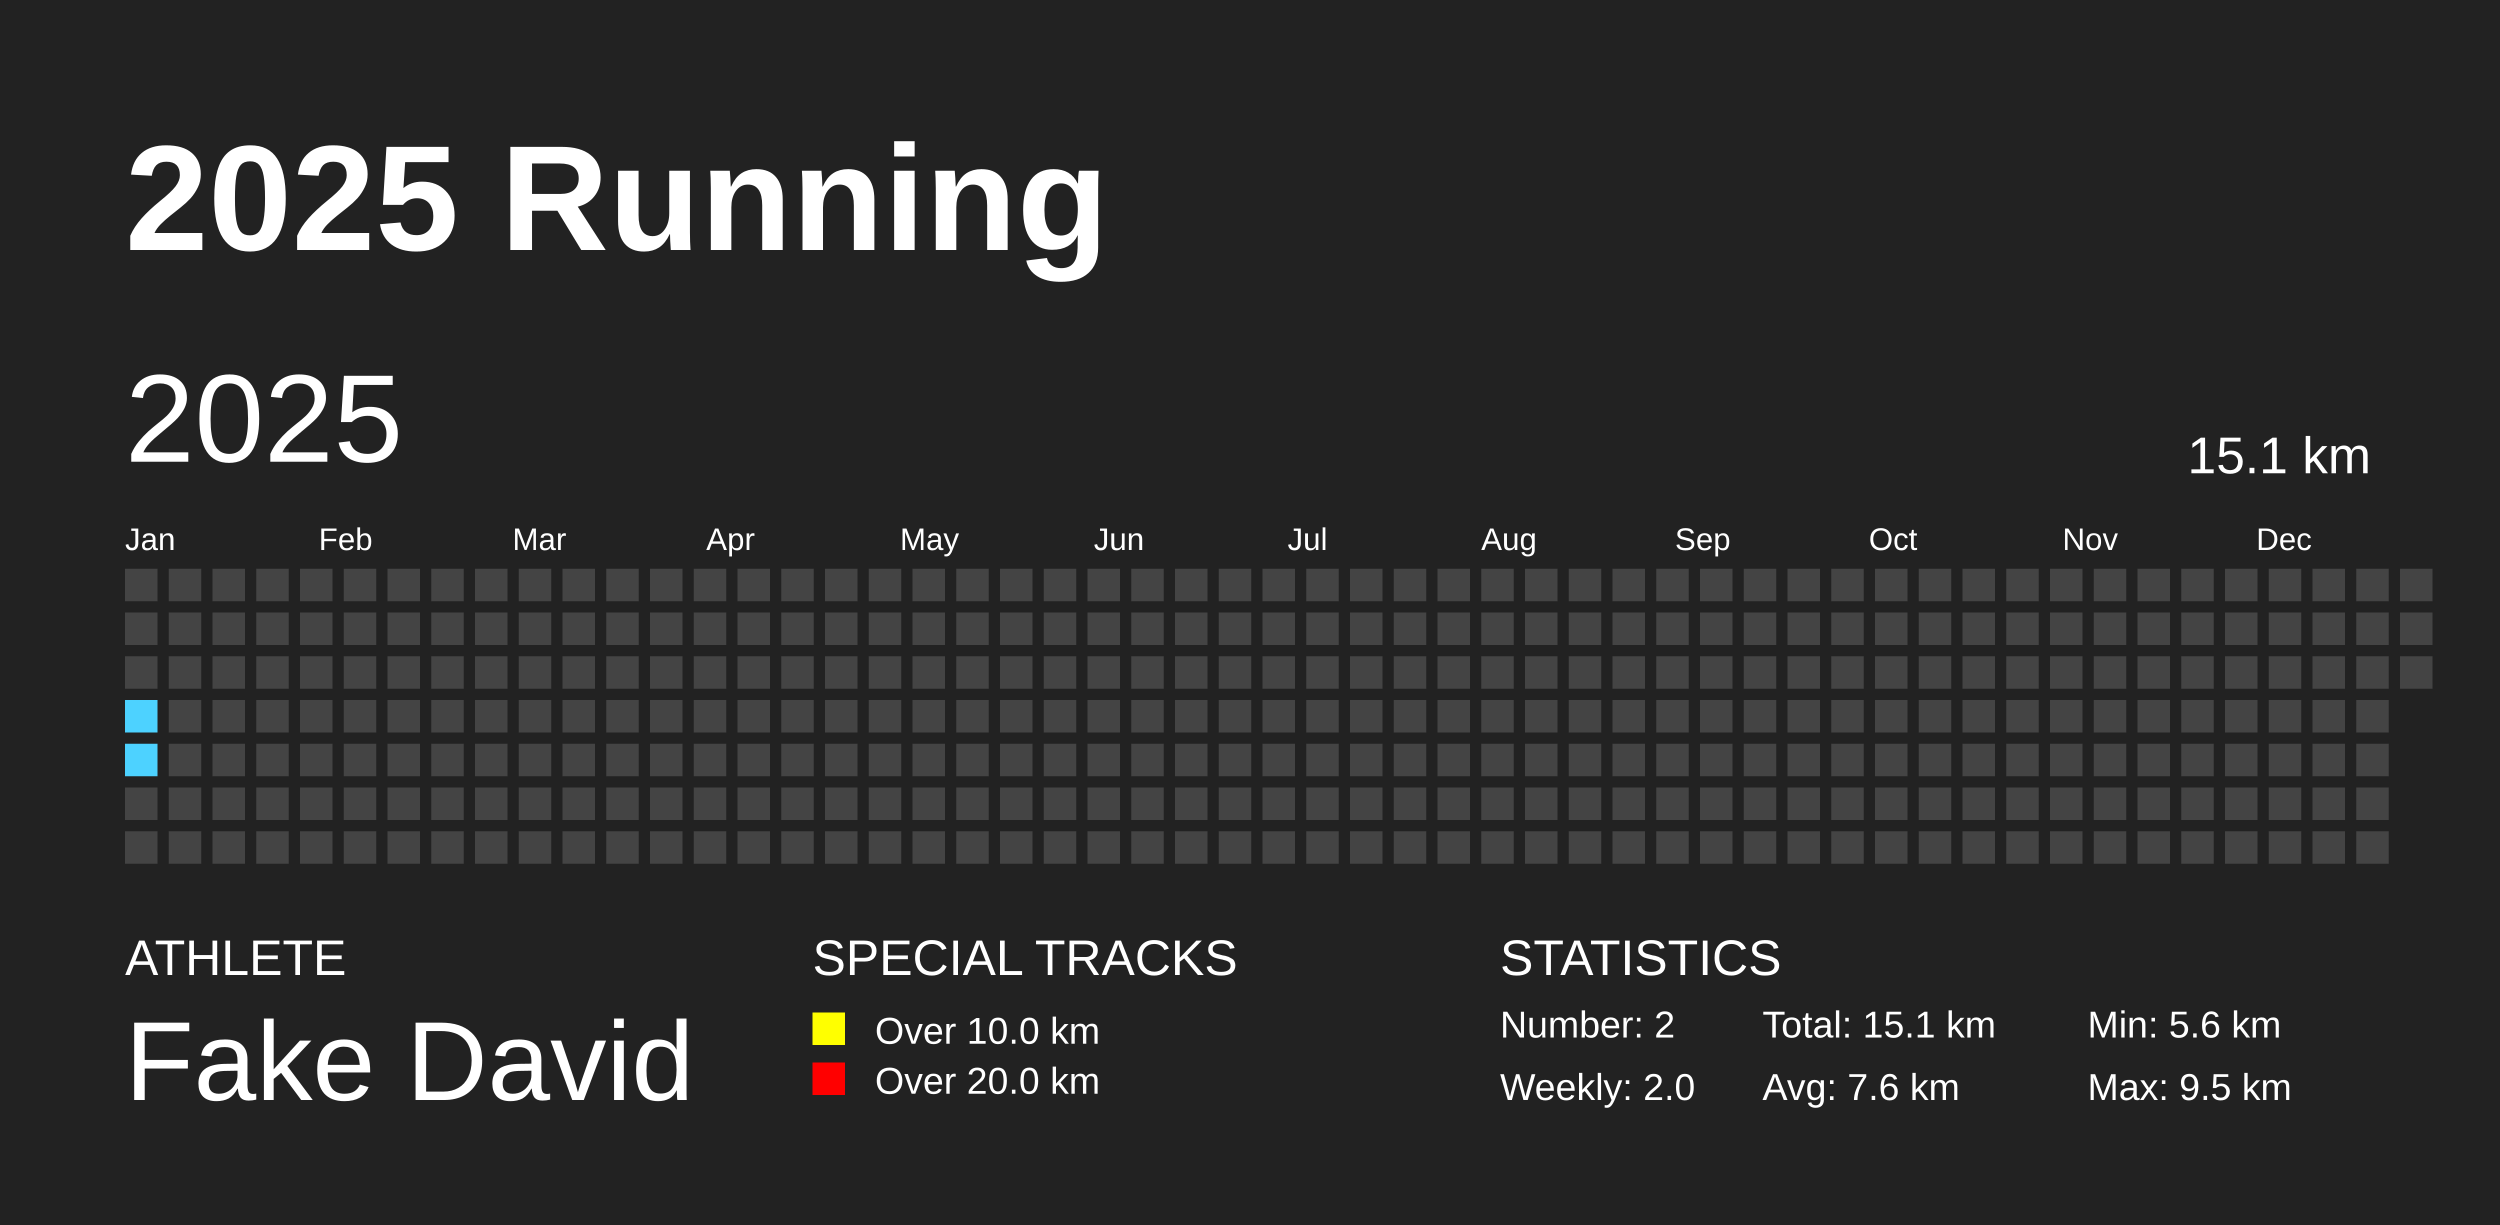
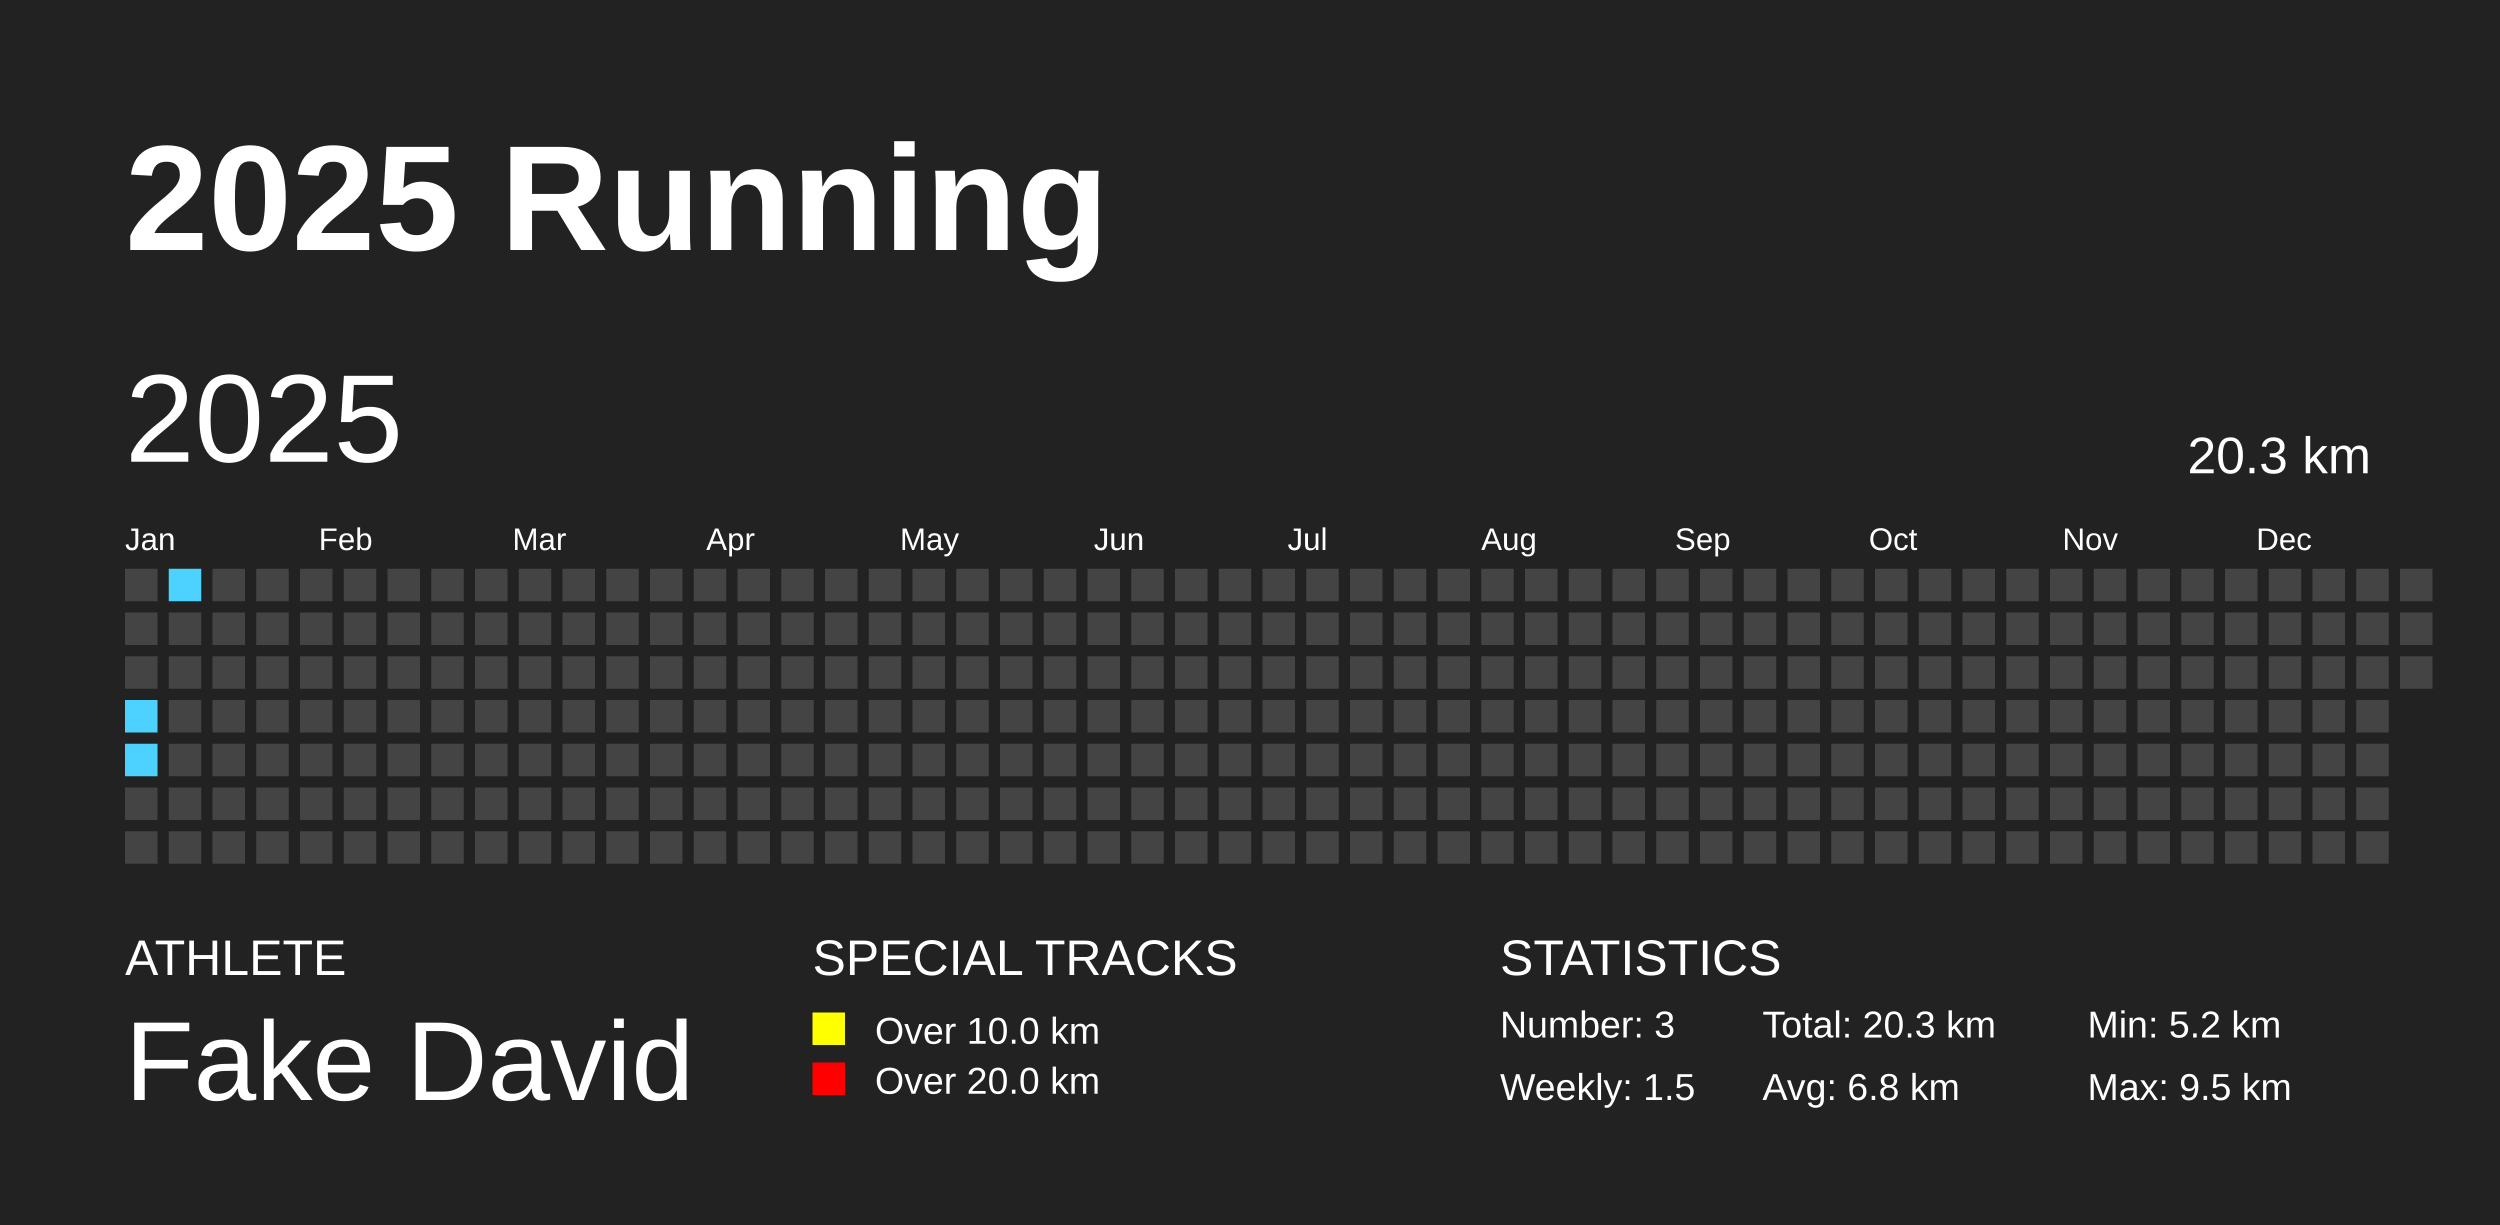
<svg xmlns="http://www.w3.org/2000/svg" baseProfile="full" height="98mm" version="1.1" viewBox="0,0,200,98" width="200mm">
  <defs />
  <rect fill="#222222" height="98" width="200" x="0" y="0" />
  <text fill="#FFFFFF" style="font-size:12px; font-family:Arial; font-weight:bold;" x="10" y="20">2025 Running</text>
  <text fill="#FFFFFF" style="font-size:4px; font-family:Arial" x="10" y="78">ATHLETE</text>
  <text fill="#FFFFFF" style="font-size:9px; font-family:Arial" x="10" y="88">Fake David</text>
  <text fill="#FFFFFF" style="font-size:4px; font-family:Arial" x="65" y="78">SPECIAL TRACKS</text>
  <rect fill="yellow" height="2.6" width="2.6" x="65" y="81" />
  <text fill="#FFFFFF" style="font-size:3px; font-family:Arial" x="70" y="83.5">Over 10.0 km</text>
  <rect fill="red" height="2.6" width="2.6" x="65" y="85" />
  <text fill="#FFFFFF" style="font-size:3px; font-family:Arial" x="70" y="87.5">Over 20.0 km</text>
  <text fill="#FFFFFF" style="font-size:4px; font-family:Arial" x="120" y="78">STATISTICS</text>
-   <text fill="#FFFFFF" style="font-size:3px; font-family:Arial" x="120" y="83">Number: 2</text>
-   <text fill="#FFFFFF" style="font-size:3px; font-family:Arial" x="120" y="88">Weekly: 2.0</text>
-   <text fill="#FFFFFF" style="font-size:3px; font-family:Arial" x="141" y="83">Total: 15.1 km</text>
-   <text fill="#FFFFFF" style="font-size:3px; font-family:Arial" x="141" y="88">Avg: 7.6 km</text>
-   <text fill="#FFFFFF" style="font-size:3px; font-family:Arial" x="167" y="83">Min: 5.6 km</text>
+   <text fill="#FFFFFF" style="font-size:3px; font-family:Arial" x="120" y="83">Number: 3</text>
+   <text fill="#FFFFFF" style="font-size:3px; font-family:Arial" x="120" y="88">Weekly: 1.5</text>
+   <text fill="#FFFFFF" style="font-size:3px; font-family:Arial" x="141" y="83">Total: 20.3 km</text>
+   <text fill="#FFFFFF" style="font-size:3px; font-family:Arial" x="141" y="88">Avg: 6.8 km</text>
+   <text fill="#FFFFFF" style="font-size:3px; font-family:Arial" x="167" y="83">Min: 5.2 km</text>
  <text fill="#FFFFFF" style="font-size:3px; font-family:Arial" x="167" y="88">Max: 9.5 km</text>
  <text dominant-baseline="hanging" fill="#FFFFFF" style="font-size:10.0px; font-family:Arial;" x="10" y="30">2025</text>
-   <text dominant-baseline="hanging" fill="#FFFFFF" style="font-size:4.125px; font-family:Arial;" x="175" y="35">15.1 km</text>
+   <text dominant-baseline="hanging" fill="#FFFFFF" style="font-size:4.125px; font-family:Arial;" x="175" y="35">20.3 km</text>
  <text fill="#FFFFFF" style="font-size:2.5px; font-family:Arial" x="10.0" y="44">Jan</text>
  <text fill="#FFFFFF" style="font-size:2.5px; font-family:Arial" x="25.5" y="44">Feb</text>
  <text fill="#FFFFFF" style="font-size:2.5px; font-family:Arial" x="41.0" y="44">Mar</text>
  <text fill="#FFFFFF" style="font-size:2.5px; font-family:Arial" x="56.5" y="44">Apr</text>
  <text fill="#FFFFFF" style="font-size:2.5px; font-family:Arial" x="72.0" y="44">May</text>
  <text fill="#FFFFFF" style="font-size:2.5px; font-family:Arial" x="87.5" y="44">Jun</text>
  <text fill="#FFFFFF" style="font-size:2.5px; font-family:Arial" x="103.0" y="44">Jul</text>
  <text fill="#FFFFFF" style="font-size:2.5px; font-family:Arial" x="118.5" y="44">Aug</text>
  <text fill="#FFFFFF" style="font-size:2.5px; font-family:Arial" x="134.0" y="44">Sep</text>
  <text fill="#FFFFFF" style="font-size:2.5px; font-family:Arial" x="149.5" y="44">Oct</text>
  <text fill="#FFFFFF" style="font-size:2.5px; font-family:Arial" x="165.0" y="44">Nov</text>
  <text fill="#FFFFFF" style="font-size:2.5px; font-family:Arial" x="180.5" y="44">Dec</text>
  <rect fill="#444444" height="2.6" width="2.6" x="10.0" y="45.5" />
  <rect fill="#444444" height="2.6" width="2.6" x="10.0" y="49.0" />
  <rect fill="#444444" height="2.6" width="2.6" x="10.0" y="52.5" />
  <rect fill="#4DD2FF" height="2.6" width="2.6" x="10.0" y="56.0" />
  <rect fill="#4DD2FF" height="2.6" width="2.6" x="10.0" y="59.5" />
  <rect fill="#444444" height="2.6" width="2.6" x="10.0" y="63.0" />
  <rect fill="#444444" height="2.6" width="2.6" x="10.0" y="66.5" />
-   <rect fill="#444444" height="2.6" width="2.6" x="13.5" y="45.5" />
+   <rect fill="#4DD2FF" height="2.6" width="2.6" x="13.5" y="45.5" />
  <rect fill="#444444" height="2.6" width="2.6" x="13.5" y="49.0" />
  <rect fill="#444444" height="2.6" width="2.6" x="13.5" y="52.5" />
  <rect fill="#444444" height="2.6" width="2.6" x="13.5" y="56.0" />
  <rect fill="#444444" height="2.6" width="2.6" x="13.5" y="59.5" />
  <rect fill="#444444" height="2.6" width="2.6" x="13.5" y="63.0" />
  <rect fill="#444444" height="2.6" width="2.6" x="13.5" y="66.5" />
  <rect fill="#444444" height="2.6" width="2.6" x="17.0" y="45.5" />
  <rect fill="#444444" height="2.6" width="2.6" x="17.0" y="49.0" />
  <rect fill="#444444" height="2.6" width="2.6" x="17.0" y="52.5" />
  <rect fill="#444444" height="2.6" width="2.6" x="17.0" y="56.0" />
  <rect fill="#444444" height="2.6" width="2.6" x="17.0" y="59.5" />
  <rect fill="#444444" height="2.6" width="2.6" x="17.0" y="63.0" />
  <rect fill="#444444" height="2.6" width="2.6" x="17.0" y="66.5" />
  <rect fill="#444444" height="2.6" width="2.6" x="20.5" y="45.5" />
  <rect fill="#444444" height="2.6" width="2.6" x="20.5" y="49.0" />
  <rect fill="#444444" height="2.6" width="2.6" x="20.5" y="52.5" />
  <rect fill="#444444" height="2.6" width="2.6" x="20.5" y="56.0" />
  <rect fill="#444444" height="2.6" width="2.6" x="20.5" y="59.5" />
  <rect fill="#444444" height="2.6" width="2.6" x="20.5" y="63.0" />
  <rect fill="#444444" height="2.6" width="2.6" x="20.5" y="66.5" />
  <rect fill="#444444" height="2.6" width="2.6" x="24.0" y="45.5" />
  <rect fill="#444444" height="2.6" width="2.6" x="24.0" y="49.0" />
  <rect fill="#444444" height="2.6" width="2.6" x="24.0" y="52.5" />
  <rect fill="#444444" height="2.6" width="2.6" x="24.0" y="56.0" />
  <rect fill="#444444" height="2.6" width="2.6" x="24.0" y="59.5" />
  <rect fill="#444444" height="2.6" width="2.6" x="24.0" y="63.0" />
  <rect fill="#444444" height="2.6" width="2.6" x="24.0" y="66.5" />
  <rect fill="#444444" height="2.6" width="2.6" x="27.5" y="45.5" />
  <rect fill="#444444" height="2.6" width="2.6" x="27.5" y="49.0" />
  <rect fill="#444444" height="2.6" width="2.6" x="27.5" y="52.5" />
  <rect fill="#444444" height="2.6" width="2.6" x="27.5" y="56.0" />
  <rect fill="#444444" height="2.6" width="2.6" x="27.5" y="59.5" />
  <rect fill="#444444" height="2.6" width="2.6" x="27.5" y="63.0" />
  <rect fill="#444444" height="2.6" width="2.6" x="27.5" y="66.5" />
  <rect fill="#444444" height="2.6" width="2.6" x="31.0" y="45.5" />
  <rect fill="#444444" height="2.6" width="2.6" x="31.0" y="49.0" />
  <rect fill="#444444" height="2.6" width="2.6" x="31.0" y="52.5" />
  <rect fill="#444444" height="2.6" width="2.6" x="31.0" y="56.0" />
  <rect fill="#444444" height="2.6" width="2.6" x="31.0" y="59.5" />
  <rect fill="#444444" height="2.6" width="2.6" x="31.0" y="63.0" />
  <rect fill="#444444" height="2.6" width="2.6" x="31.0" y="66.5" />
  <rect fill="#444444" height="2.6" width="2.6" x="34.5" y="45.5" />
  <rect fill="#444444" height="2.6" width="2.6" x="34.5" y="49.0" />
  <rect fill="#444444" height="2.6" width="2.6" x="34.5" y="52.5" />
  <rect fill="#444444" height="2.6" width="2.6" x="34.5" y="56.0" />
  <rect fill="#444444" height="2.6" width="2.6" x="34.5" y="59.5" />
  <rect fill="#444444" height="2.6" width="2.6" x="34.5" y="63.0" />
  <rect fill="#444444" height="2.6" width="2.6" x="34.5" y="66.5" />
  <rect fill="#444444" height="2.6" width="2.6" x="38.0" y="45.5" />
  <rect fill="#444444" height="2.6" width="2.6" x="38.0" y="49.0" />
  <rect fill="#444444" height="2.6" width="2.6" x="38.0" y="52.5" />
  <rect fill="#444444" height="2.6" width="2.6" x="38.0" y="56.0" />
  <rect fill="#444444" height="2.6" width="2.6" x="38.0" y="59.5" />
  <rect fill="#444444" height="2.6" width="2.6" x="38.0" y="63.0" />
  <rect fill="#444444" height="2.6" width="2.6" x="38.0" y="66.5" />
  <rect fill="#444444" height="2.6" width="2.6" x="41.5" y="45.5" />
  <rect fill="#444444" height="2.6" width="2.6" x="41.5" y="49.0" />
  <rect fill="#444444" height="2.6" width="2.6" x="41.5" y="52.5" />
  <rect fill="#444444" height="2.6" width="2.6" x="41.5" y="56.0" />
  <rect fill="#444444" height="2.6" width="2.6" x="41.5" y="59.5" />
  <rect fill="#444444" height="2.6" width="2.6" x="41.5" y="63.0" />
  <rect fill="#444444" height="2.6" width="2.6" x="41.5" y="66.5" />
  <rect fill="#444444" height="2.6" width="2.6" x="45.0" y="45.5" />
  <rect fill="#444444" height="2.6" width="2.6" x="45.0" y="49.0" />
  <rect fill="#444444" height="2.6" width="2.6" x="45.0" y="52.5" />
  <rect fill="#444444" height="2.6" width="2.6" x="45.0" y="56.0" />
  <rect fill="#444444" height="2.6" width="2.6" x="45.0" y="59.5" />
  <rect fill="#444444" height="2.6" width="2.6" x="45.0" y="63.0" />
  <rect fill="#444444" height="2.6" width="2.6" x="45.0" y="66.5" />
  <rect fill="#444444" height="2.6" width="2.6" x="48.5" y="45.5" />
  <rect fill="#444444" height="2.6" width="2.6" x="48.5" y="49.0" />
  <rect fill="#444444" height="2.6" width="2.6" x="48.5" y="52.5" />
  <rect fill="#444444" height="2.6" width="2.6" x="48.5" y="56.0" />
  <rect fill="#444444" height="2.6" width="2.6" x="48.5" y="59.5" />
  <rect fill="#444444" height="2.6" width="2.6" x="48.5" y="63.0" />
  <rect fill="#444444" height="2.6" width="2.6" x="48.5" y="66.5" />
  <rect fill="#444444" height="2.6" width="2.6" x="52.0" y="45.5" />
  <rect fill="#444444" height="2.6" width="2.6" x="52.0" y="49.0" />
  <rect fill="#444444" height="2.6" width="2.6" x="52.0" y="52.5" />
  <rect fill="#444444" height="2.6" width="2.6" x="52.0" y="56.0" />
  <rect fill="#444444" height="2.6" width="2.6" x="52.0" y="59.5" />
  <rect fill="#444444" height="2.6" width="2.6" x="52.0" y="63.0" />
  <rect fill="#444444" height="2.6" width="2.6" x="52.0" y="66.5" />
  <rect fill="#444444" height="2.6" width="2.6" x="55.5" y="45.5" />
  <rect fill="#444444" height="2.6" width="2.6" x="55.5" y="49.0" />
  <rect fill="#444444" height="2.6" width="2.6" x="55.5" y="52.5" />
  <rect fill="#444444" height="2.6" width="2.6" x="55.5" y="56.0" />
  <rect fill="#444444" height="2.6" width="2.6" x="55.5" y="59.5" />
  <rect fill="#444444" height="2.6" width="2.6" x="55.5" y="63.0" />
  <rect fill="#444444" height="2.6" width="2.6" x="55.5" y="66.5" />
  <rect fill="#444444" height="2.6" width="2.6" x="59.0" y="45.5" />
  <rect fill="#444444" height="2.6" width="2.6" x="59.0" y="49.0" />
  <rect fill="#444444" height="2.6" width="2.6" x="59.0" y="52.5" />
  <rect fill="#444444" height="2.6" width="2.6" x="59.0" y="56.0" />
  <rect fill="#444444" height="2.6" width="2.6" x="59.0" y="59.5" />
  <rect fill="#444444" height="2.6" width="2.6" x="59.0" y="63.0" />
  <rect fill="#444444" height="2.6" width="2.6" x="59.0" y="66.5" />
  <rect fill="#444444" height="2.6" width="2.6" x="62.5" y="45.5" />
  <rect fill="#444444" height="2.6" width="2.6" x="62.5" y="49.0" />
  <rect fill="#444444" height="2.6" width="2.6" x="62.5" y="52.5" />
  <rect fill="#444444" height="2.6" width="2.6" x="62.5" y="56.0" />
  <rect fill="#444444" height="2.6" width="2.6" x="62.5" y="59.5" />
  <rect fill="#444444" height="2.6" width="2.6" x="62.5" y="63.0" />
  <rect fill="#444444" height="2.6" width="2.6" x="62.5" y="66.5" />
  <rect fill="#444444" height="2.6" width="2.6" x="66.0" y="45.5" />
  <rect fill="#444444" height="2.6" width="2.6" x="66.0" y="49.0" />
  <rect fill="#444444" height="2.6" width="2.6" x="66.0" y="52.5" />
  <rect fill="#444444" height="2.6" width="2.6" x="66.0" y="56.0" />
  <rect fill="#444444" height="2.6" width="2.6" x="66.0" y="59.5" />
  <rect fill="#444444" height="2.6" width="2.6" x="66.0" y="63.0" />
  <rect fill="#444444" height="2.6" width="2.6" x="66.0" y="66.5" />
  <rect fill="#444444" height="2.6" width="2.6" x="69.5" y="45.5" />
  <rect fill="#444444" height="2.6" width="2.6" x="69.5" y="49.0" />
  <rect fill="#444444" height="2.6" width="2.6" x="69.5" y="52.5" />
  <rect fill="#444444" height="2.6" width="2.6" x="69.5" y="56.0" />
  <rect fill="#444444" height="2.6" width="2.6" x="69.5" y="59.5" />
  <rect fill="#444444" height="2.6" width="2.6" x="69.5" y="63.0" />
  <rect fill="#444444" height="2.6" width="2.6" x="69.5" y="66.5" />
  <rect fill="#444444" height="2.6" width="2.6" x="73.0" y="45.5" />
  <rect fill="#444444" height="2.6" width="2.6" x="73.0" y="49.0" />
  <rect fill="#444444" height="2.6" width="2.6" x="73.0" y="52.5" />
  <rect fill="#444444" height="2.6" width="2.6" x="73.0" y="56.0" />
  <rect fill="#444444" height="2.6" width="2.6" x="73.0" y="59.5" />
  <rect fill="#444444" height="2.6" width="2.6" x="73.0" y="63.0" />
  <rect fill="#444444" height="2.6" width="2.6" x="73.0" y="66.5" />
  <rect fill="#444444" height="2.6" width="2.6" x="76.5" y="45.5" />
  <rect fill="#444444" height="2.6" width="2.6" x="76.5" y="49.0" />
  <rect fill="#444444" height="2.6" width="2.6" x="76.5" y="52.5" />
  <rect fill="#444444" height="2.6" width="2.6" x="76.5" y="56.0" />
  <rect fill="#444444" height="2.6" width="2.6" x="76.5" y="59.5" />
  <rect fill="#444444" height="2.6" width="2.6" x="76.5" y="63.0" />
  <rect fill="#444444" height="2.6" width="2.6" x="76.5" y="66.5" />
  <rect fill="#444444" height="2.6" width="2.6" x="80.0" y="45.5" />
  <rect fill="#444444" height="2.6" width="2.6" x="80.0" y="49.0" />
  <rect fill="#444444" height="2.6" width="2.6" x="80.0" y="52.5" />
  <rect fill="#444444" height="2.6" width="2.6" x="80.0" y="56.0" />
  <rect fill="#444444" height="2.6" width="2.6" x="80.0" y="59.5" />
  <rect fill="#444444" height="2.6" width="2.6" x="80.0" y="63.0" />
  <rect fill="#444444" height="2.6" width="2.6" x="80.0" y="66.5" />
  <rect fill="#444444" height="2.6" width="2.6" x="83.5" y="45.5" />
  <rect fill="#444444" height="2.6" width="2.6" x="83.5" y="49.0" />
  <rect fill="#444444" height="2.6" width="2.6" x="83.5" y="52.5" />
  <rect fill="#444444" height="2.6" width="2.6" x="83.5" y="56.0" />
  <rect fill="#444444" height="2.6" width="2.6" x="83.5" y="59.5" />
  <rect fill="#444444" height="2.6" width="2.6" x="83.5" y="63.0" />
  <rect fill="#444444" height="2.6" width="2.6" x="83.5" y="66.5" />
  <rect fill="#444444" height="2.6" width="2.6" x="87.0" y="45.5" />
  <rect fill="#444444" height="2.6" width="2.6" x="87.0" y="49.0" />
  <rect fill="#444444" height="2.6" width="2.6" x="87.0" y="52.5" />
  <rect fill="#444444" height="2.6" width="2.6" x="87.0" y="56.0" />
  <rect fill="#444444" height="2.6" width="2.6" x="87.0" y="59.5" />
  <rect fill="#444444" height="2.6" width="2.6" x="87.0" y="63.0" />
  <rect fill="#444444" height="2.6" width="2.6" x="87.0" y="66.5" />
  <rect fill="#444444" height="2.6" width="2.6" x="90.5" y="45.5" />
  <rect fill="#444444" height="2.6" width="2.6" x="90.5" y="49.0" />
  <rect fill="#444444" height="2.6" width="2.6" x="90.5" y="52.5" />
  <rect fill="#444444" height="2.6" width="2.6" x="90.5" y="56.0" />
  <rect fill="#444444" height="2.6" width="2.6" x="90.5" y="59.5" />
  <rect fill="#444444" height="2.6" width="2.6" x="90.5" y="63.0" />
  <rect fill="#444444" height="2.6" width="2.6" x="90.5" y="66.5" />
  <rect fill="#444444" height="2.6" width="2.6" x="94.0" y="45.5" />
  <rect fill="#444444" height="2.6" width="2.6" x="94.0" y="49.0" />
  <rect fill="#444444" height="2.6" width="2.6" x="94.0" y="52.5" />
  <rect fill="#444444" height="2.6" width="2.6" x="94.0" y="56.0" />
  <rect fill="#444444" height="2.6" width="2.6" x="94.0" y="59.5" />
  <rect fill="#444444" height="2.6" width="2.6" x="94.0" y="63.0" />
  <rect fill="#444444" height="2.6" width="2.6" x="94.0" y="66.5" />
  <rect fill="#444444" height="2.6" width="2.6" x="97.5" y="45.5" />
  <rect fill="#444444" height="2.6" width="2.6" x="97.5" y="49.0" />
  <rect fill="#444444" height="2.6" width="2.6" x="97.5" y="52.5" />
  <rect fill="#444444" height="2.6" width="2.6" x="97.5" y="56.0" />
  <rect fill="#444444" height="2.6" width="2.6" x="97.5" y="59.5" />
  <rect fill="#444444" height="2.6" width="2.6" x="97.5" y="63.0" />
  <rect fill="#444444" height="2.6" width="2.6" x="97.5" y="66.5" />
  <rect fill="#444444" height="2.6" width="2.6" x="101.0" y="45.5" />
  <rect fill="#444444" height="2.6" width="2.6" x="101.0" y="49.0" />
  <rect fill="#444444" height="2.6" width="2.6" x="101.0" y="52.5" />
  <rect fill="#444444" height="2.6" width="2.6" x="101.0" y="56.0" />
  <rect fill="#444444" height="2.6" width="2.6" x="101.0" y="59.5" />
  <rect fill="#444444" height="2.6" width="2.6" x="101.0" y="63.0" />
  <rect fill="#444444" height="2.6" width="2.6" x="101.0" y="66.5" />
  <rect fill="#444444" height="2.6" width="2.6" x="104.5" y="45.5" />
  <rect fill="#444444" height="2.6" width="2.6" x="104.5" y="49.0" />
  <rect fill="#444444" height="2.6" width="2.6" x="104.5" y="52.5" />
  <rect fill="#444444" height="2.6" width="2.6" x="104.5" y="56.0" />
  <rect fill="#444444" height="2.6" width="2.6" x="104.5" y="59.5" />
  <rect fill="#444444" height="2.6" width="2.6" x="104.5" y="63.0" />
  <rect fill="#444444" height="2.6" width="2.6" x="104.5" y="66.5" />
  <rect fill="#444444" height="2.6" width="2.6" x="108.0" y="45.5" />
  <rect fill="#444444" height="2.6" width="2.6" x="108.0" y="49.0" />
  <rect fill="#444444" height="2.6" width="2.6" x="108.0" y="52.5" />
  <rect fill="#444444" height="2.6" width="2.6" x="108.0" y="56.0" />
  <rect fill="#444444" height="2.6" width="2.6" x="108.0" y="59.5" />
  <rect fill="#444444" height="2.6" width="2.6" x="108.0" y="63.0" />
  <rect fill="#444444" height="2.6" width="2.6" x="108.0" y="66.5" />
  <rect fill="#444444" height="2.6" width="2.6" x="111.5" y="45.5" />
  <rect fill="#444444" height="2.6" width="2.6" x="111.5" y="49.0" />
  <rect fill="#444444" height="2.6" width="2.6" x="111.5" y="52.5" />
  <rect fill="#444444" height="2.6" width="2.6" x="111.5" y="56.0" />
  <rect fill="#444444" height="2.6" width="2.6" x="111.5" y="59.5" />
  <rect fill="#444444" height="2.6" width="2.6" x="111.5" y="63.0" />
  <rect fill="#444444" height="2.6" width="2.6" x="111.5" y="66.5" />
  <rect fill="#444444" height="2.6" width="2.6" x="115.0" y="45.5" />
  <rect fill="#444444" height="2.6" width="2.6" x="115.0" y="49.0" />
  <rect fill="#444444" height="2.6" width="2.6" x="115.0" y="52.5" />
  <rect fill="#444444" height="2.6" width="2.6" x="115.0" y="56.0" />
  <rect fill="#444444" height="2.6" width="2.6" x="115.0" y="59.5" />
  <rect fill="#444444" height="2.6" width="2.6" x="115.0" y="63.0" />
  <rect fill="#444444" height="2.6" width="2.6" x="115.0" y="66.5" />
  <rect fill="#444444" height="2.6" width="2.6" x="118.5" y="45.5" />
  <rect fill="#444444" height="2.6" width="2.6" x="118.5" y="49.0" />
  <rect fill="#444444" height="2.6" width="2.6" x="118.5" y="52.5" />
  <rect fill="#444444" height="2.6" width="2.6" x="118.5" y="56.0" />
  <rect fill="#444444" height="2.6" width="2.6" x="118.5" y="59.5" />
  <rect fill="#444444" height="2.6" width="2.6" x="118.5" y="63.0" />
  <rect fill="#444444" height="2.6" width="2.6" x="118.5" y="66.5" />
  <rect fill="#444444" height="2.6" width="2.6" x="122.0" y="45.5" />
  <rect fill="#444444" height="2.6" width="2.6" x="122.0" y="49.0" />
  <rect fill="#444444" height="2.6" width="2.6" x="122.0" y="52.5" />
  <rect fill="#444444" height="2.6" width="2.6" x="122.0" y="56.0" />
  <rect fill="#444444" height="2.6" width="2.6" x="122.0" y="59.5" />
  <rect fill="#444444" height="2.6" width="2.6" x="122.0" y="63.0" />
  <rect fill="#444444" height="2.6" width="2.6" x="122.0" y="66.5" />
  <rect fill="#444444" height="2.6" width="2.6" x="125.5" y="45.5" />
  <rect fill="#444444" height="2.6" width="2.6" x="125.5" y="49.0" />
  <rect fill="#444444" height="2.6" width="2.6" x="125.5" y="52.5" />
  <rect fill="#444444" height="2.6" width="2.6" x="125.5" y="56.0" />
  <rect fill="#444444" height="2.6" width="2.6" x="125.5" y="59.5" />
  <rect fill="#444444" height="2.6" width="2.6" x="125.5" y="63.0" />
  <rect fill="#444444" height="2.6" width="2.6" x="125.5" y="66.5" />
  <rect fill="#444444" height="2.6" width="2.6" x="129.0" y="45.5" />
  <rect fill="#444444" height="2.6" width="2.6" x="129.0" y="49.0" />
  <rect fill="#444444" height="2.6" width="2.6" x="129.0" y="52.5" />
  <rect fill="#444444" height="2.6" width="2.6" x="129.0" y="56.0" />
  <rect fill="#444444" height="2.6" width="2.6" x="129.0" y="59.5" />
  <rect fill="#444444" height="2.6" width="2.6" x="129.0" y="63.0" />
  <rect fill="#444444" height="2.6" width="2.6" x="129.0" y="66.5" />
  <rect fill="#444444" height="2.6" width="2.6" x="132.5" y="45.5" />
  <rect fill="#444444" height="2.6" width="2.6" x="132.5" y="49.0" />
  <rect fill="#444444" height="2.6" width="2.6" x="132.5" y="52.5" />
  <rect fill="#444444" height="2.6" width="2.6" x="132.5" y="56.0" />
  <rect fill="#444444" height="2.6" width="2.6" x="132.5" y="59.5" />
  <rect fill="#444444" height="2.6" width="2.6" x="132.5" y="63.0" />
  <rect fill="#444444" height="2.6" width="2.6" x="132.5" y="66.5" />
  <rect fill="#444444" height="2.6" width="2.6" x="136.0" y="45.5" />
  <rect fill="#444444" height="2.6" width="2.6" x="136.0" y="49.0" />
  <rect fill="#444444" height="2.6" width="2.6" x="136.0" y="52.5" />
  <rect fill="#444444" height="2.6" width="2.6" x="136.0" y="56.0" />
  <rect fill="#444444" height="2.6" width="2.6" x="136.0" y="59.5" />
  <rect fill="#444444" height="2.6" width="2.6" x="136.0" y="63.0" />
  <rect fill="#444444" height="2.6" width="2.6" x="136.0" y="66.5" />
  <rect fill="#444444" height="2.6" width="2.6" x="139.5" y="45.5" />
  <rect fill="#444444" height="2.6" width="2.6" x="139.5" y="49.0" />
  <rect fill="#444444" height="2.6" width="2.6" x="139.5" y="52.5" />
  <rect fill="#444444" height="2.6" width="2.6" x="139.5" y="56.0" />
  <rect fill="#444444" height="2.6" width="2.6" x="139.5" y="59.5" />
  <rect fill="#444444" height="2.6" width="2.6" x="139.5" y="63.0" />
  <rect fill="#444444" height="2.6" width="2.6" x="139.5" y="66.5" />
  <rect fill="#444444" height="2.6" width="2.6" x="143.0" y="45.5" />
  <rect fill="#444444" height="2.6" width="2.6" x="143.0" y="49.0" />
  <rect fill="#444444" height="2.6" width="2.6" x="143.0" y="52.5" />
  <rect fill="#444444" height="2.6" width="2.6" x="143.0" y="56.0" />
  <rect fill="#444444" height="2.6" width="2.6" x="143.0" y="59.5" />
  <rect fill="#444444" height="2.6" width="2.6" x="143.0" y="63.0" />
  <rect fill="#444444" height="2.6" width="2.6" x="143.0" y="66.5" />
  <rect fill="#444444" height="2.6" width="2.6" x="146.5" y="45.5" />
  <rect fill="#444444" height="2.6" width="2.6" x="146.5" y="49.0" />
  <rect fill="#444444" height="2.6" width="2.6" x="146.5" y="52.5" />
  <rect fill="#444444" height="2.6" width="2.6" x="146.5" y="56.0" />
  <rect fill="#444444" height="2.6" width="2.6" x="146.5" y="59.5" />
  <rect fill="#444444" height="2.6" width="2.6" x="146.5" y="63.0" />
  <rect fill="#444444" height="2.6" width="2.6" x="146.5" y="66.5" />
  <rect fill="#444444" height="2.6" width="2.6" x="150.0" y="45.5" />
  <rect fill="#444444" height="2.6" width="2.6" x="150.0" y="49.0" />
  <rect fill="#444444" height="2.6" width="2.6" x="150.0" y="52.5" />
  <rect fill="#444444" height="2.6" width="2.6" x="150.0" y="56.0" />
  <rect fill="#444444" height="2.6" width="2.6" x="150.0" y="59.5" />
  <rect fill="#444444" height="2.6" width="2.6" x="150.0" y="63.0" />
  <rect fill="#444444" height="2.6" width="2.6" x="150.0" y="66.5" />
  <rect fill="#444444" height="2.6" width="2.6" x="153.5" y="45.5" />
  <rect fill="#444444" height="2.6" width="2.6" x="153.5" y="49.0" />
  <rect fill="#444444" height="2.6" width="2.6" x="153.5" y="52.5" />
  <rect fill="#444444" height="2.6" width="2.6" x="153.5" y="56.0" />
  <rect fill="#444444" height="2.6" width="2.6" x="153.5" y="59.5" />
  <rect fill="#444444" height="2.6" width="2.6" x="153.5" y="63.0" />
  <rect fill="#444444" height="2.6" width="2.6" x="153.5" y="66.5" />
  <rect fill="#444444" height="2.6" width="2.6" x="157.0" y="45.5" />
  <rect fill="#444444" height="2.6" width="2.6" x="157.0" y="49.0" />
  <rect fill="#444444" height="2.6" width="2.6" x="157.0" y="52.5" />
  <rect fill="#444444" height="2.6" width="2.6" x="157.0" y="56.0" />
  <rect fill="#444444" height="2.6" width="2.6" x="157.0" y="59.5" />
  <rect fill="#444444" height="2.6" width="2.6" x="157.0" y="63.0" />
  <rect fill="#444444" height="2.6" width="2.6" x="157.0" y="66.5" />
  <rect fill="#444444" height="2.6" width="2.6" x="160.5" y="45.5" />
  <rect fill="#444444" height="2.6" width="2.6" x="160.5" y="49.0" />
  <rect fill="#444444" height="2.6" width="2.6" x="160.5" y="52.5" />
  <rect fill="#444444" height="2.6" width="2.6" x="160.5" y="56.0" />
  <rect fill="#444444" height="2.6" width="2.6" x="160.5" y="59.5" />
  <rect fill="#444444" height="2.6" width="2.6" x="160.5" y="63.0" />
  <rect fill="#444444" height="2.6" width="2.6" x="160.5" y="66.5" />
  <rect fill="#444444" height="2.6" width="2.6" x="164.0" y="45.5" />
  <rect fill="#444444" height="2.6" width="2.6" x="164.0" y="49.0" />
  <rect fill="#444444" height="2.6" width="2.6" x="164.0" y="52.5" />
  <rect fill="#444444" height="2.6" width="2.6" x="164.0" y="56.0" />
  <rect fill="#444444" height="2.6" width="2.6" x="164.0" y="59.5" />
  <rect fill="#444444" height="2.6" width="2.6" x="164.0" y="63.0" />
  <rect fill="#444444" height="2.6" width="2.6" x="164.0" y="66.5" />
  <rect fill="#444444" height="2.6" width="2.6" x="167.5" y="45.5" />
  <rect fill="#444444" height="2.6" width="2.6" x="167.5" y="49.0" />
  <rect fill="#444444" height="2.6" width="2.6" x="167.5" y="52.5" />
  <rect fill="#444444" height="2.6" width="2.6" x="167.5" y="56.0" />
  <rect fill="#444444" height="2.6" width="2.6" x="167.5" y="59.5" />
  <rect fill="#444444" height="2.6" width="2.6" x="167.5" y="63.0" />
  <rect fill="#444444" height="2.6" width="2.6" x="167.5" y="66.5" />
  <rect fill="#444444" height="2.6" width="2.6" x="171.0" y="45.5" />
  <rect fill="#444444" height="2.6" width="2.6" x="171.0" y="49.0" />
  <rect fill="#444444" height="2.6" width="2.6" x="171.0" y="52.5" />
  <rect fill="#444444" height="2.6" width="2.6" x="171.0" y="56.0" />
  <rect fill="#444444" height="2.6" width="2.6" x="171.0" y="59.5" />
  <rect fill="#444444" height="2.6" width="2.6" x="171.0" y="63.0" />
  <rect fill="#444444" height="2.6" width="2.6" x="171.0" y="66.5" />
  <rect fill="#444444" height="2.6" width="2.6" x="174.5" y="45.5" />
  <rect fill="#444444" height="2.6" width="2.6" x="174.5" y="49.0" />
  <rect fill="#444444" height="2.6" width="2.6" x="174.5" y="52.5" />
  <rect fill="#444444" height="2.6" width="2.6" x="174.5" y="56.0" />
  <rect fill="#444444" height="2.6" width="2.6" x="174.5" y="59.5" />
  <rect fill="#444444" height="2.6" width="2.6" x="174.5" y="63.0" />
  <rect fill="#444444" height="2.6" width="2.6" x="174.5" y="66.5" />
  <rect fill="#444444" height="2.6" width="2.6" x="178.0" y="45.5" />
  <rect fill="#444444" height="2.6" width="2.6" x="178.0" y="49.0" />
  <rect fill="#444444" height="2.6" width="2.6" x="178.0" y="52.5" />
  <rect fill="#444444" height="2.6" width="2.6" x="178.0" y="56.0" />
  <rect fill="#444444" height="2.6" width="2.6" x="178.0" y="59.5" />
  <rect fill="#444444" height="2.6" width="2.6" x="178.0" y="63.0" />
  <rect fill="#444444" height="2.6" width="2.6" x="178.0" y="66.5" />
  <rect fill="#444444" height="2.6" width="2.6" x="181.5" y="45.5" />
  <rect fill="#444444" height="2.6" width="2.6" x="181.5" y="49.0" />
  <rect fill="#444444" height="2.6" width="2.6" x="181.5" y="52.5" />
  <rect fill="#444444" height="2.6" width="2.6" x="181.5" y="56.0" />
  <rect fill="#444444" height="2.6" width="2.6" x="181.5" y="59.5" />
  <rect fill="#444444" height="2.6" width="2.6" x="181.5" y="63.0" />
  <rect fill="#444444" height="2.6" width="2.6" x="181.5" y="66.5" />
  <rect fill="#444444" height="2.6" width="2.6" x="185.0" y="45.5" />
  <rect fill="#444444" height="2.6" width="2.6" x="185.0" y="49.0" />
  <rect fill="#444444" height="2.6" width="2.6" x="185.0" y="52.5" />
  <rect fill="#444444" height="2.6" width="2.6" x="185.0" y="56.0" />
  <rect fill="#444444" height="2.6" width="2.6" x="185.0" y="59.5" />
  <rect fill="#444444" height="2.6" width="2.6" x="185.0" y="63.0" />
  <rect fill="#444444" height="2.6" width="2.6" x="185.0" y="66.5" />
  <rect fill="#444444" height="2.6" width="2.6" x="188.5" y="45.5" />
  <rect fill="#444444" height="2.6" width="2.6" x="188.5" y="49.0" />
  <rect fill="#444444" height="2.6" width="2.6" x="188.5" y="52.5" />
  <rect fill="#444444" height="2.6" width="2.6" x="188.5" y="56.0" />
  <rect fill="#444444" height="2.6" width="2.6" x="188.5" y="59.5" />
  <rect fill="#444444" height="2.6" width="2.6" x="188.5" y="63.0" />
  <rect fill="#444444" height="2.6" width="2.6" x="188.5" y="66.5" />
  <rect fill="#444444" height="2.6" width="2.6" x="192.0" y="45.5" />
  <rect fill="#444444" height="2.6" width="2.6" x="192.0" y="49.0" />
  <rect fill="#444444" height="2.6" width="2.6" x="192.0" y="52.5" />
</svg>
